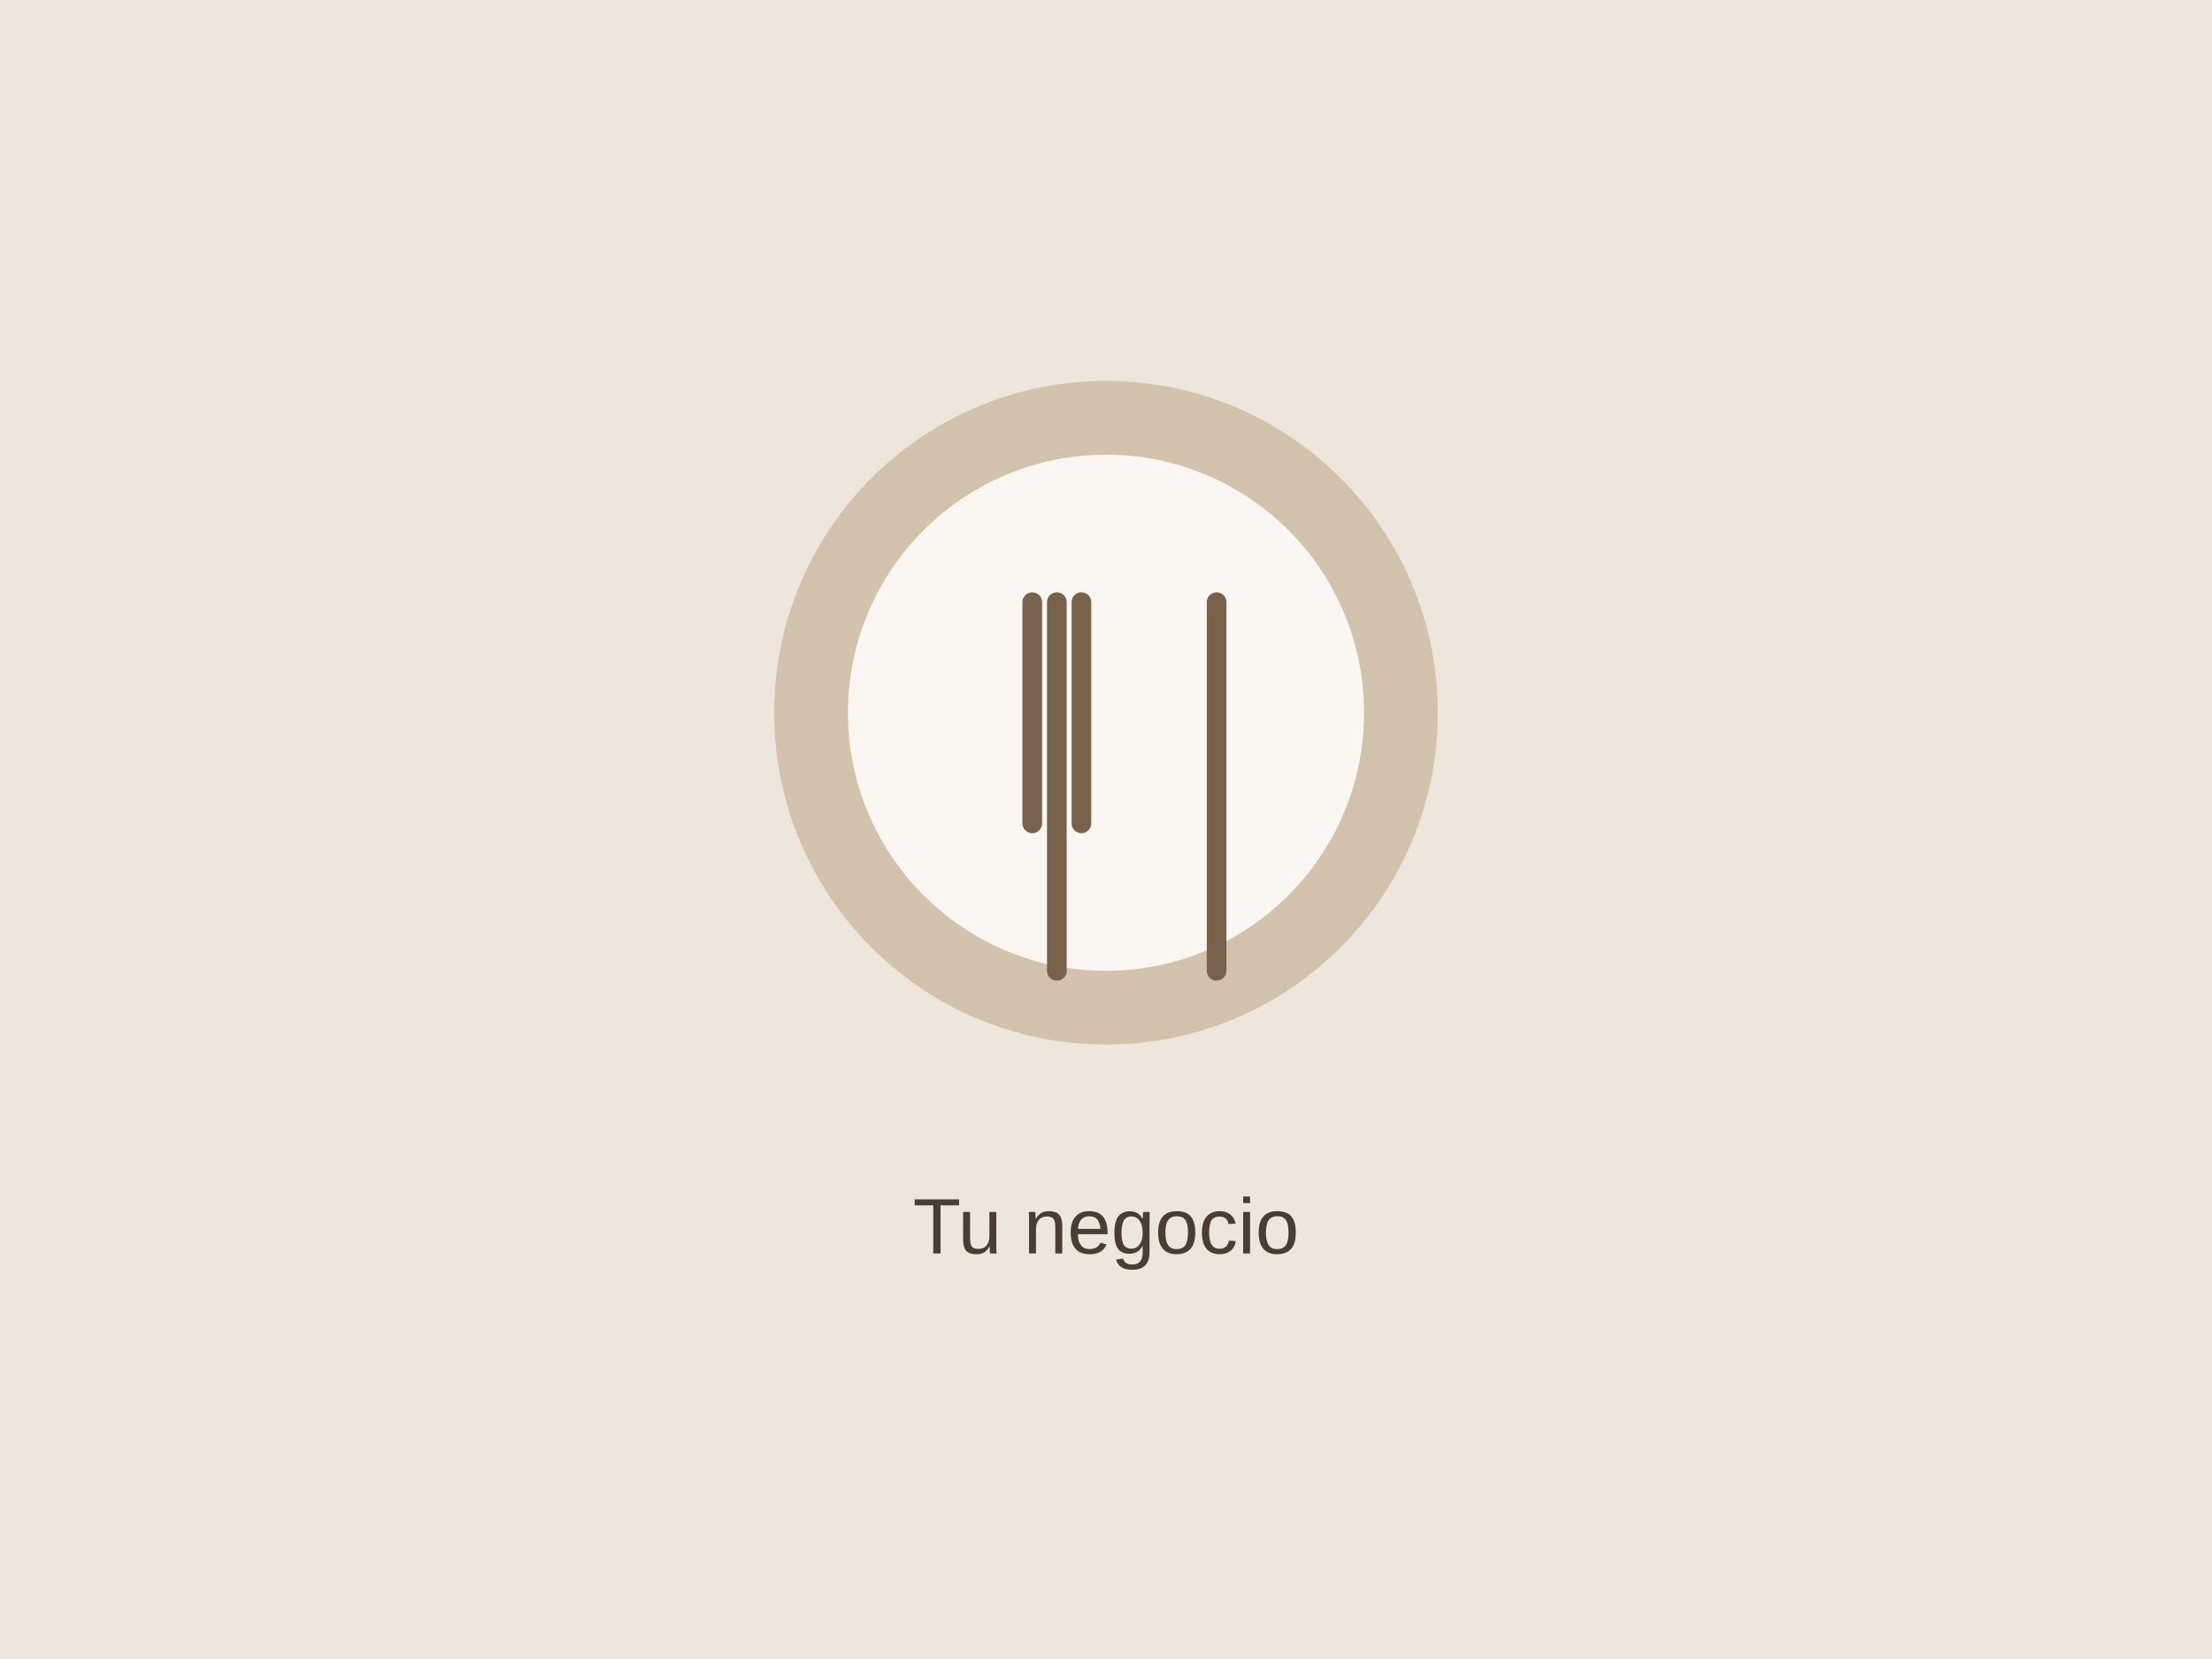
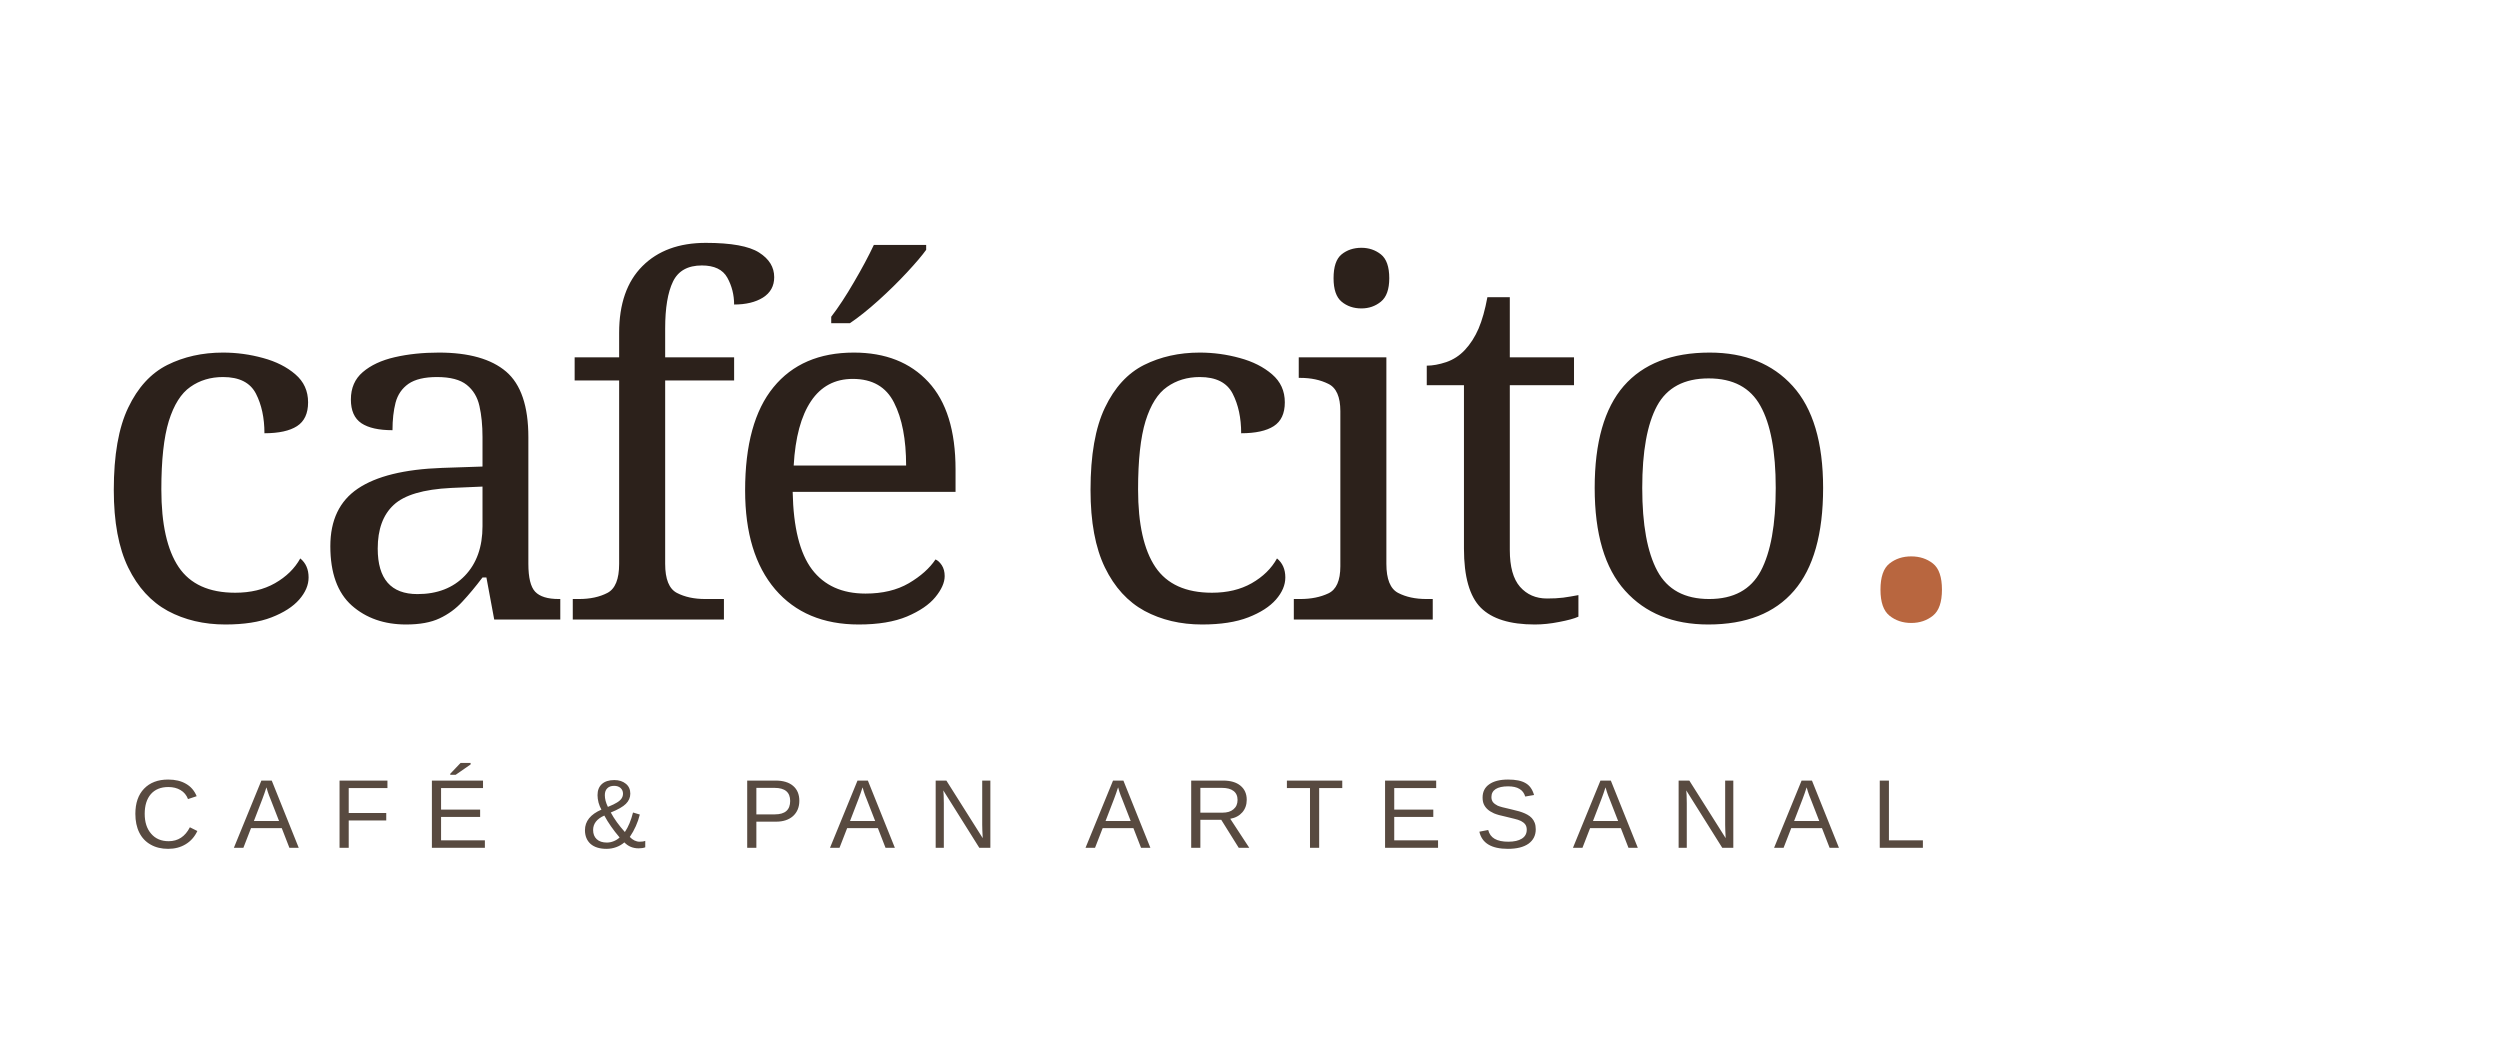
- <svg xmlns="http://www.w3.org/2000/svg" width="900" height="675" viewBox="0 0 900 675">
-   <rect width="900" height="675" fill="#ede6dc" />
-   <circle cx="450" cy="290" r="135" fill="#d3c3ad" />
-   <circle cx="450" cy="290" r="105" fill="#faf7f2" />
-   <path d="M420 245v90m20-90v90m-10-90v150m65-150v150" stroke="#78624c" stroke-width="8" stroke-linecap="round" />
-   <text x="450" y="510" text-anchor="middle" font-family="Arial,sans-serif" font-size="32" fill="#493e34">Tu negocio</text>
+ <svg xmlns="http://www.w3.org/2000/svg" viewBox="0 0 230 96">
+   <text x="8" y="57" fill="#2c211b" font-family="Georgia,serif" font-size="45" letter-spacing="-2">café cito<tspan fill="#b8663f">.</tspan>
+   </text>
+   <text x="12" y="78" fill="#584a40" font-family="Arial,sans-serif" font-size="9" letter-spacing="3">CAFÉ &amp; PAN ARTESANAL</text>
</svg>
